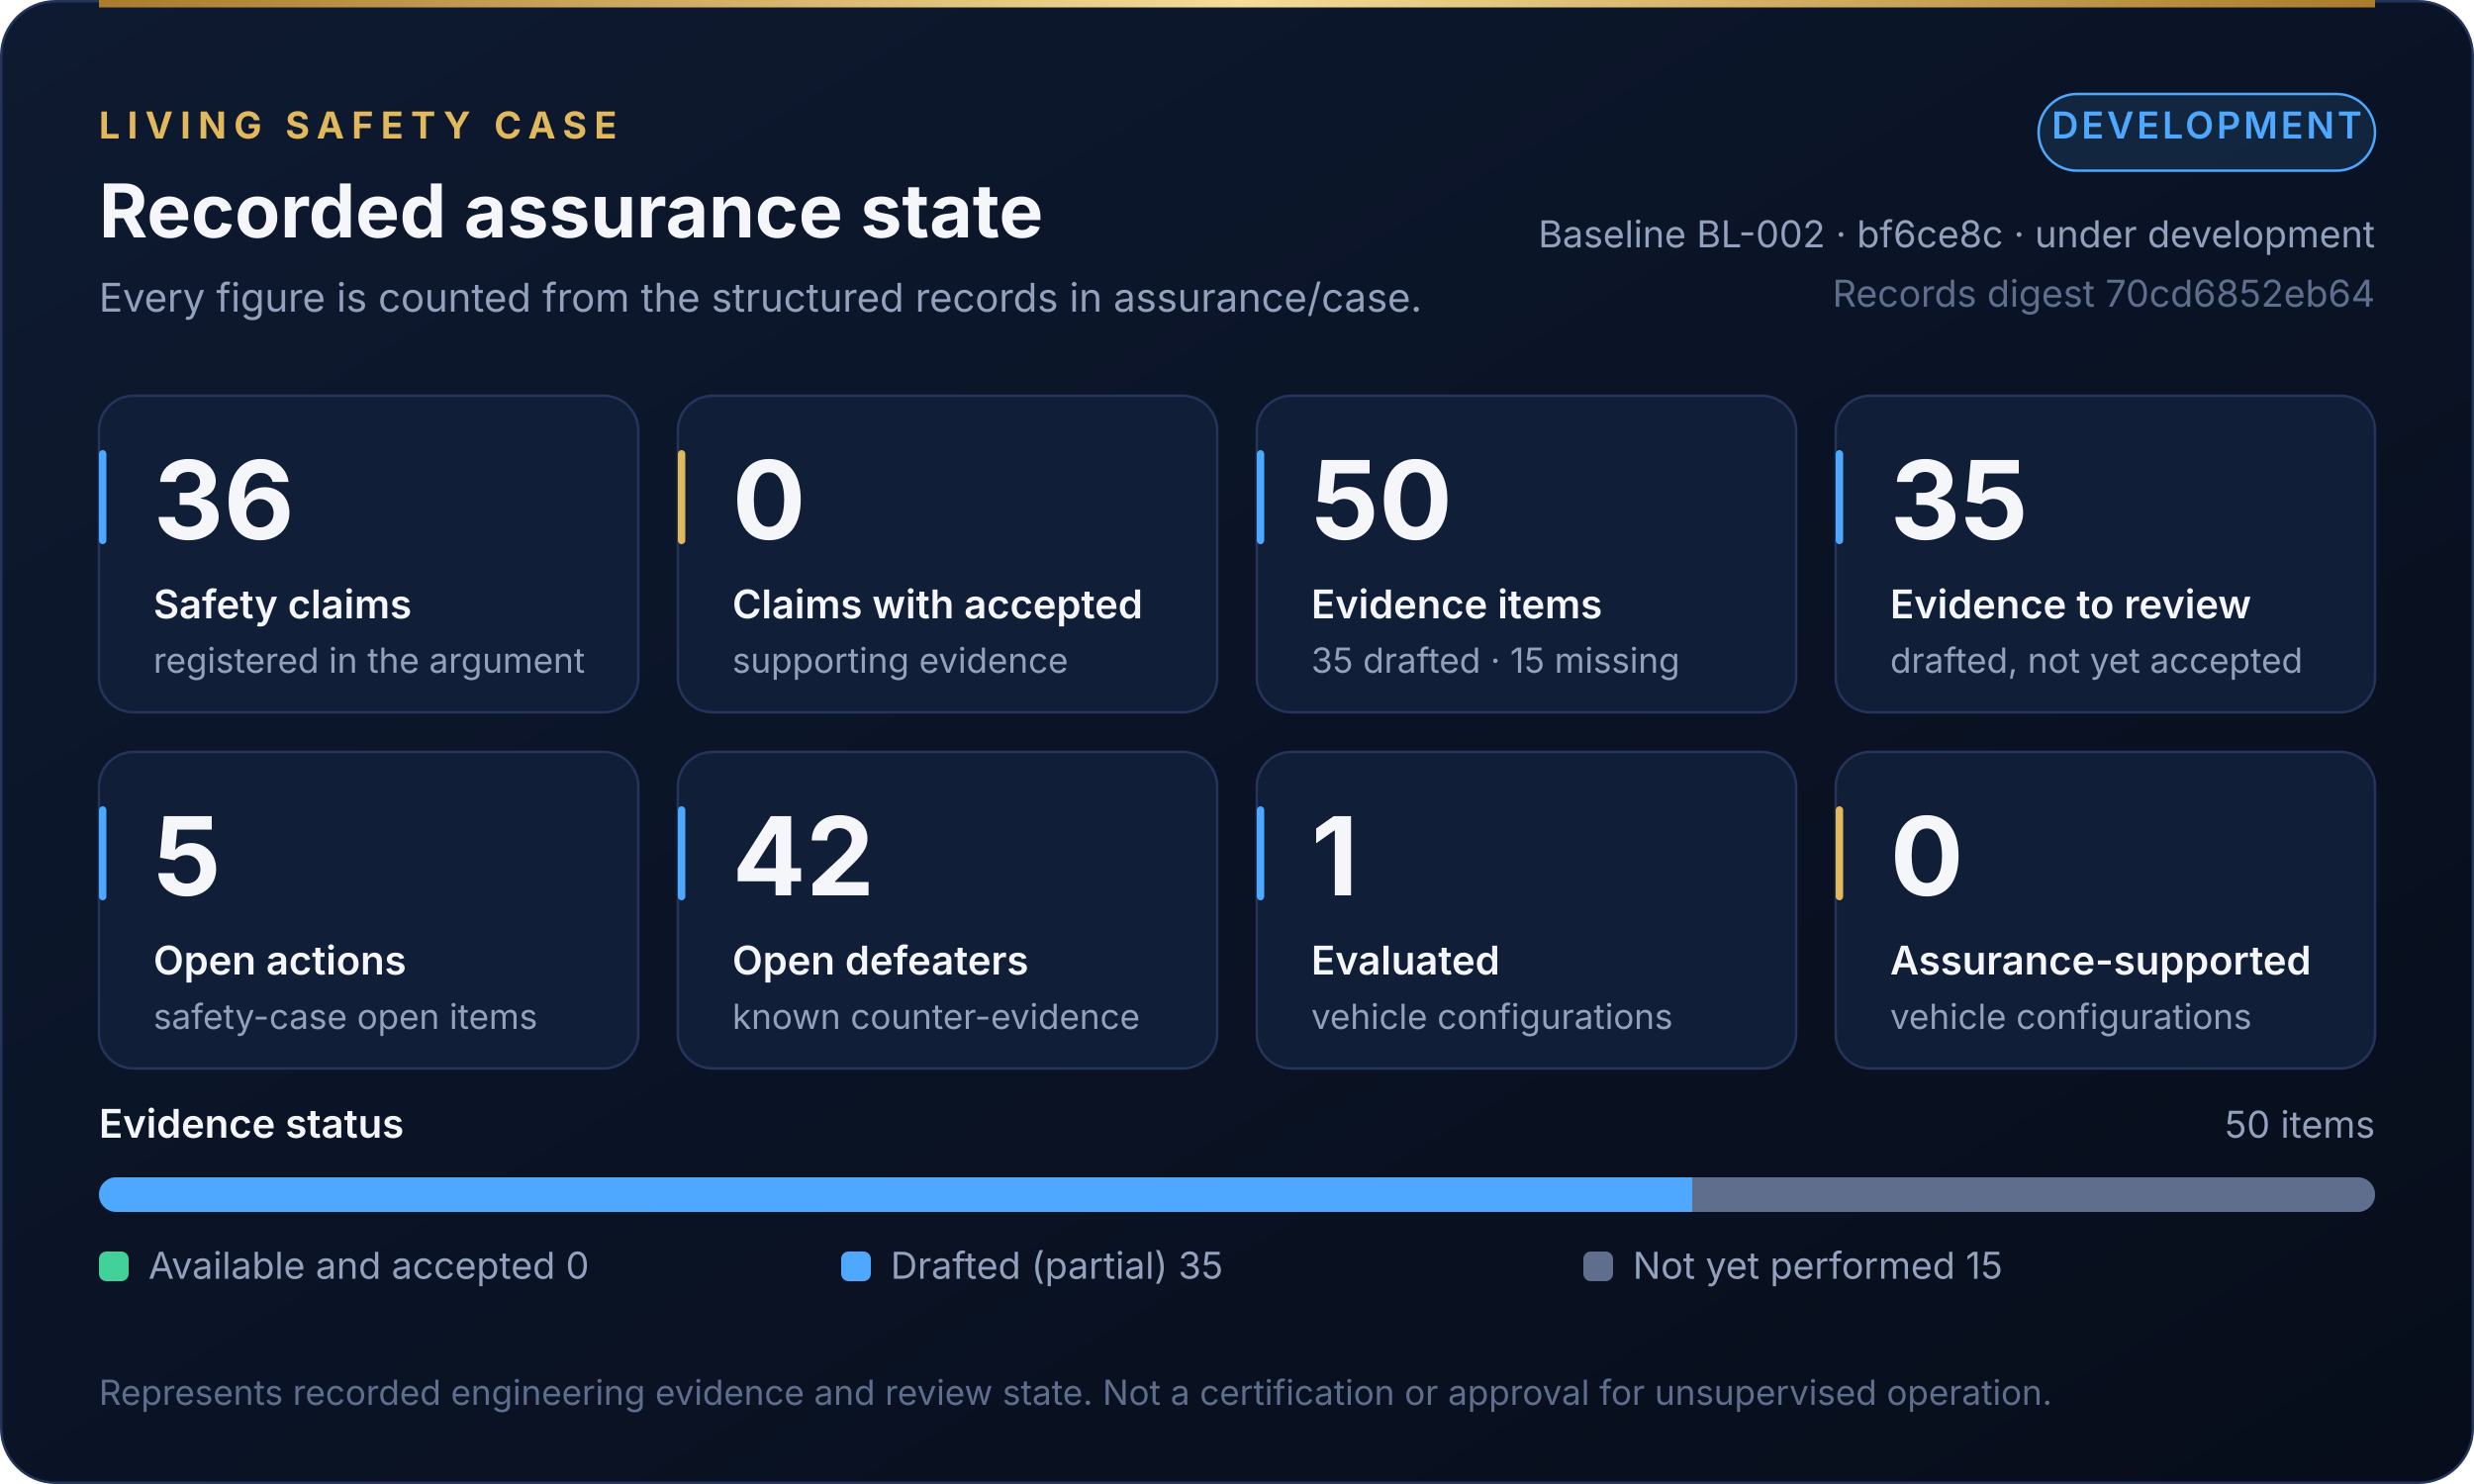
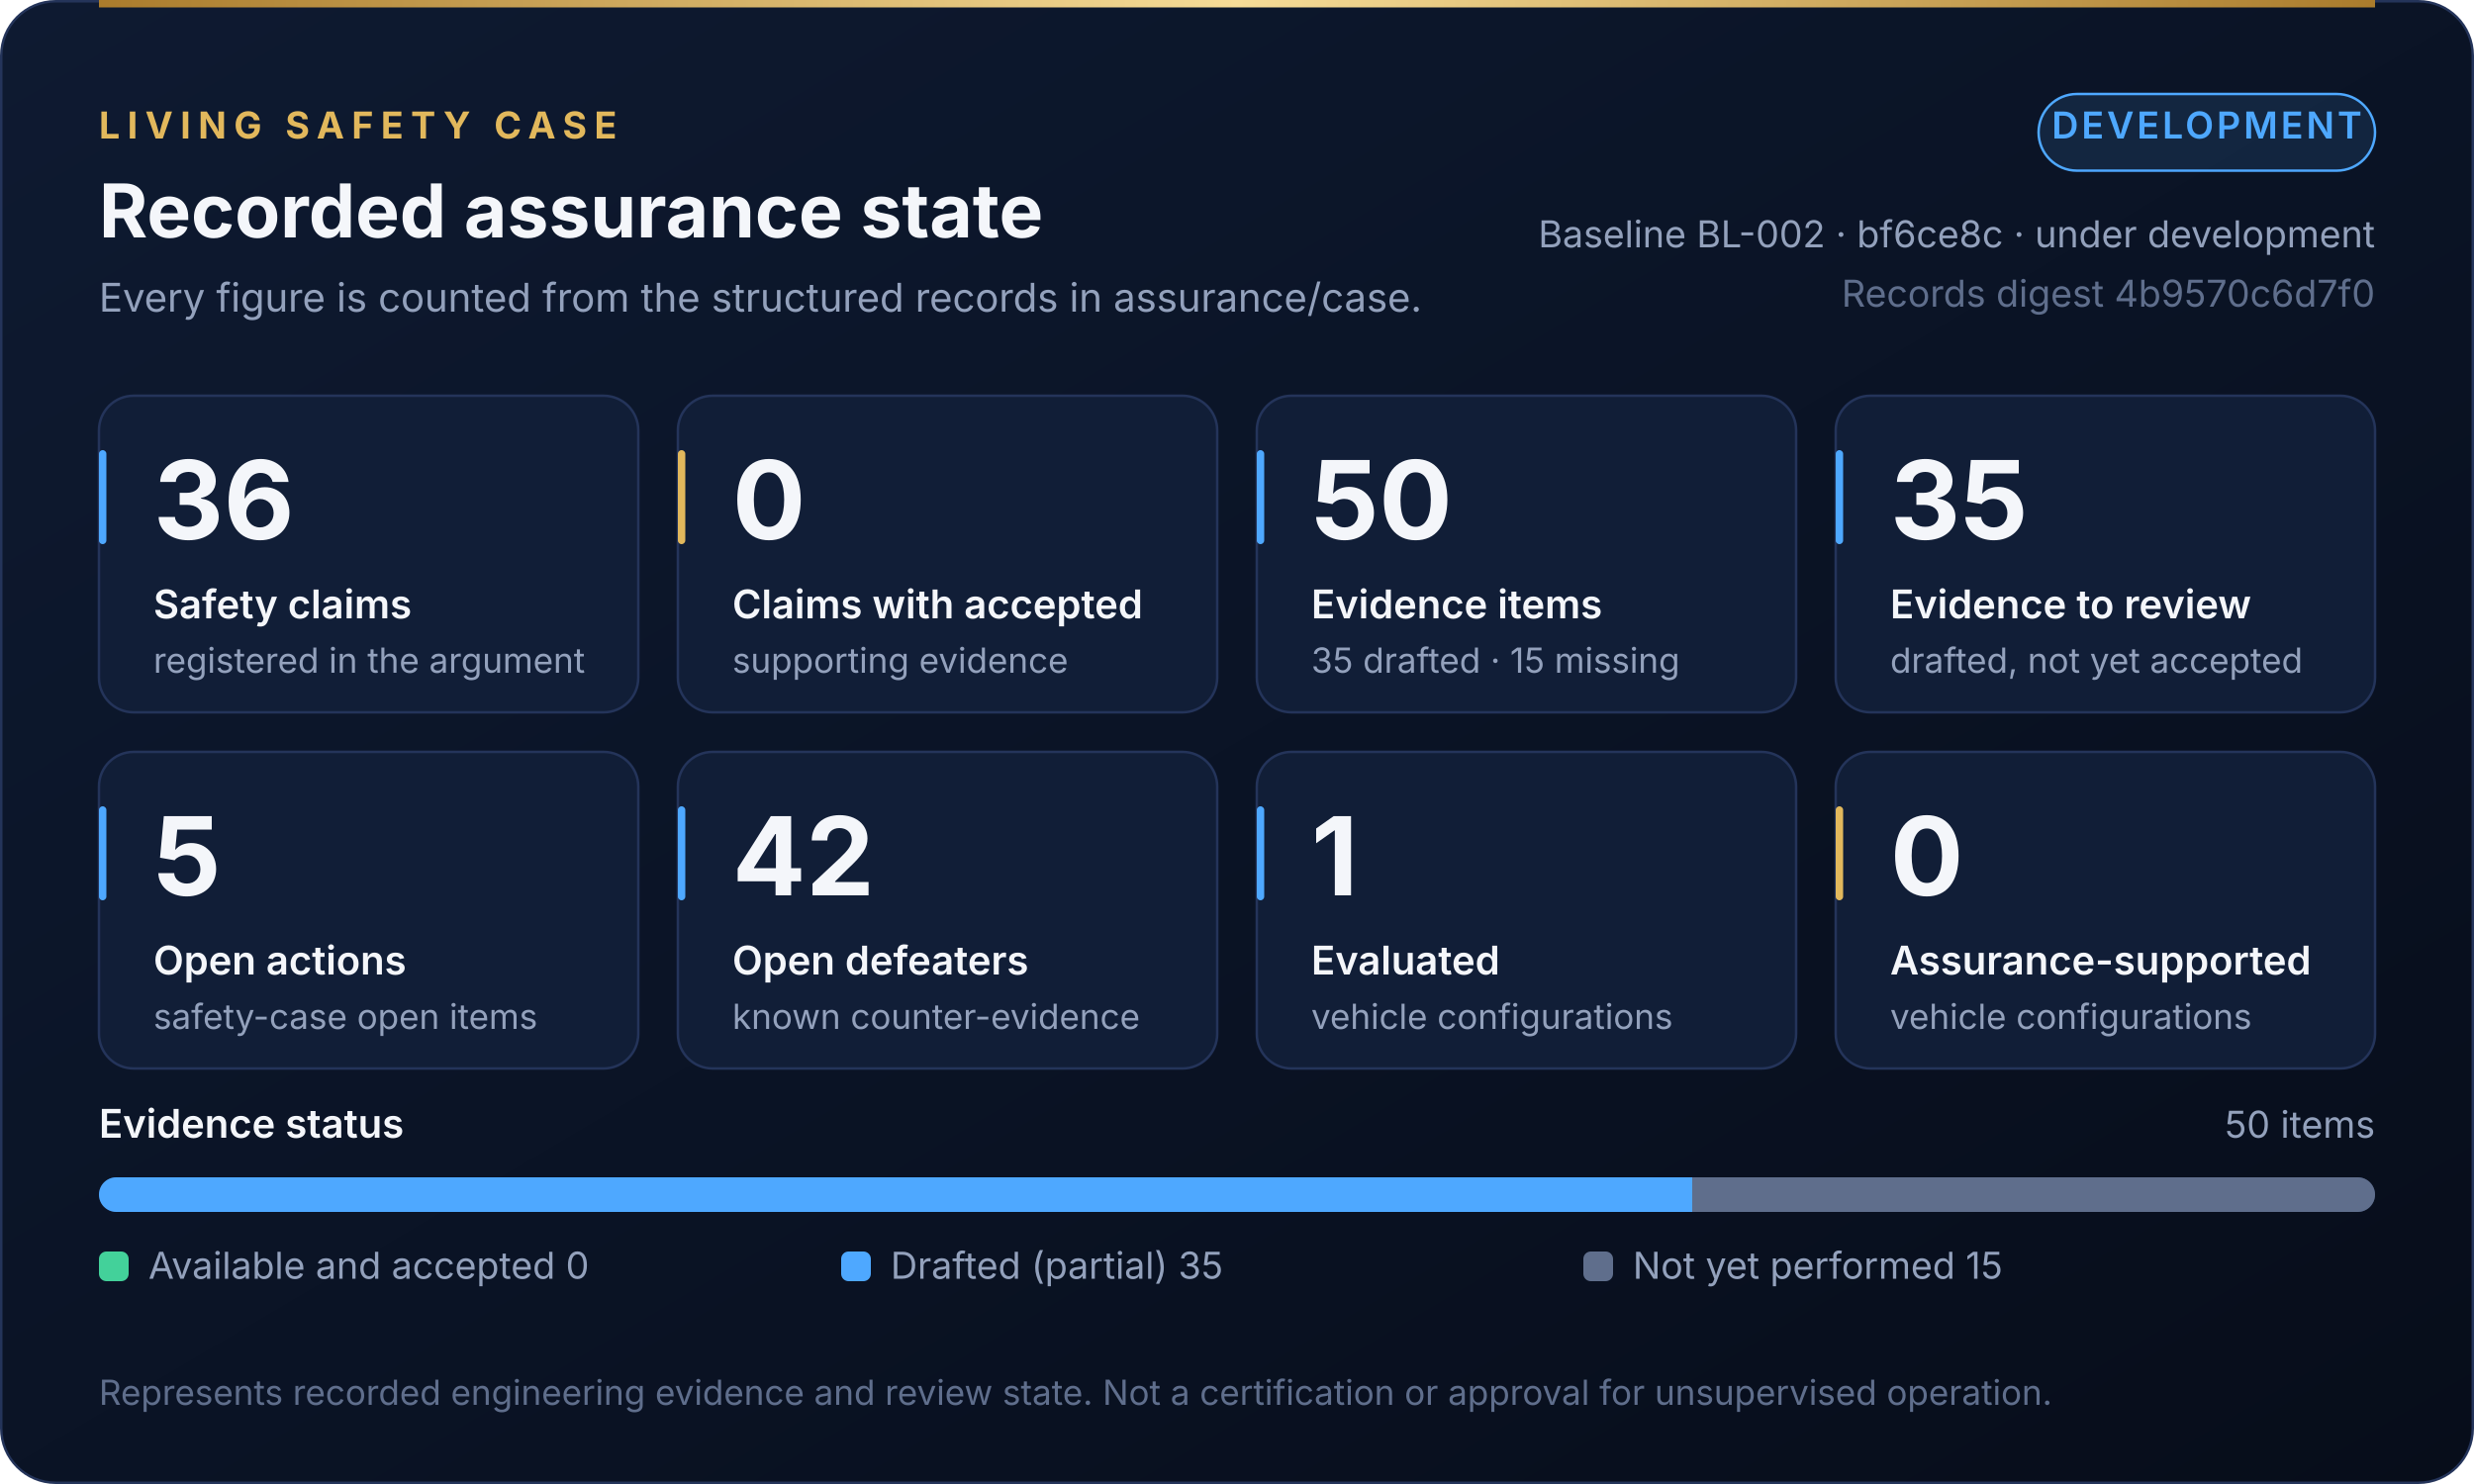
<svg xmlns="http://www.w3.org/2000/svg" width="1000" height="600" viewBox="0 0 1000 600" role="img" aria-labelledby="dash-t dash-d">
  <defs>
    <linearGradient id="dash-bg" x1="0" y1="0" x2="1" y2="1">
      <stop offset="0" stop-color="#0E1A31" />
      <stop offset="1" stop-color="#070D1A" />
    </linearGradient>
    <linearGradient id="dash-gold" x1="0" y1="0" x2="1" y2="0">
      <stop offset="0" stop-color="#A97A2A" />
      <stop offset="0.5" stop-color="#F6DC97" />
      <stop offset="1" stop-color="#A97A2A" />
    </linearGradient>
  </defs>
  <rect x="0.5" y="0.5" width="999" height="599" rx="22" fill="url(#dash-bg)" stroke="#24345A" />
  <rect x="40" y="0" width="920" height="3" fill="url(#dash-gold)" />
  <g font-family="Inter, 'Segoe UI', 'Helvetica Neue', Helvetica, Arial, sans-serif">
    <text x="40" y="56" font-size="15" font-weight="700" fill="#E2B85C" text-anchor="start" letter-spacing="3">LIVING SAFETY CASE</text>
    <text x="40" y="96" font-size="30" font-weight="700" fill="#F4F6FA" text-anchor="start">Recorded assurance state</text>
    <text x="40" y="126" font-size="16" font-weight="400" fill="#93A1BC" text-anchor="start">Every figure is counted from the structured records in assurance/case.</text>
    <rect x="824" y="38" width="136" height="31" rx="15.5" fill="#4EA8FF" fill-opacity="0.12" stroke="#4EA8FF" />
    <text x="892.0" y="56" font-size="15" font-weight="600" fill="#4EA8FF" text-anchor="middle" letter-spacing="1.2">DEVELOPMENT</text>
    <text x="960" y="100" font-size="15" font-weight="400" fill="#93A1BC" text-anchor="end">Baseline BL-002 · bf6ce8c · under development</text>
-     <text x="960" y="124" font-size="15" font-weight="400" fill="#5F6E8C" text-anchor="end">Records digest 70cd6852eb64</text>
+     <text x="960" y="124" font-size="15" font-weight="400" fill="#5F6E8C" text-anchor="end">Records digest 4b9570c6d7f0</text>
    <rect x="40" y="160" width="218" height="128" rx="14" fill="#111E37" stroke="#24345A" />
    <rect x="40" y="182" width="3" height="38" rx="1.5" fill="#4EA8FF" />
    <text x="62" y="218" font-size="44" font-weight="700" fill="#F4F6FA" text-anchor="start">36</text>
    <text x="62" y="250" font-size="16" font-weight="600" fill="#F4F6FA" text-anchor="start">Safety claims</text>
    <text x="62" y="272" font-size="14" font-weight="400" fill="#93A1BC" text-anchor="start">registered in the argument</text>
    <rect x="274" y="160" width="218" height="128" rx="14" fill="#111E37" stroke="#24345A" />
    <rect x="274" y="182" width="3" height="38" rx="1.5" fill="#E2B85C" />
    <text x="296" y="218" font-size="44" font-weight="700" fill="#F4F6FA" text-anchor="start">0</text>
    <text x="296" y="250" font-size="16" font-weight="600" fill="#F4F6FA" text-anchor="start">Claims with accepted</text>
    <text x="296" y="272" font-size="14" font-weight="400" fill="#93A1BC" text-anchor="start">supporting evidence</text>
    <rect x="508" y="160" width="218" height="128" rx="14" fill="#111E37" stroke="#24345A" />
    <rect x="508" y="182" width="3" height="38" rx="1.5" fill="#4EA8FF" />
    <text x="530" y="218" font-size="44" font-weight="700" fill="#F4F6FA" text-anchor="start">50</text>
    <text x="530" y="250" font-size="16" font-weight="600" fill="#F4F6FA" text-anchor="start">Evidence items</text>
    <text x="530" y="272" font-size="14" font-weight="400" fill="#93A1BC" text-anchor="start">35 drafted · 15 missing</text>
    <rect x="742" y="160" width="218" height="128" rx="14" fill="#111E37" stroke="#24345A" />
    <rect x="742" y="182" width="3" height="38" rx="1.5" fill="#4EA8FF" />
    <text x="764" y="218" font-size="44" font-weight="700" fill="#F4F6FA" text-anchor="start">35</text>
    <text x="764" y="250" font-size="16" font-weight="600" fill="#F4F6FA" text-anchor="start">Evidence to review</text>
    <text x="764" y="272" font-size="14" font-weight="400" fill="#93A1BC" text-anchor="start">drafted, not yet accepted</text>
    <rect x="40" y="304" width="218" height="128" rx="14" fill="#111E37" stroke="#24345A" />
    <rect x="40" y="326" width="3" height="38" rx="1.5" fill="#4EA8FF" />
    <text x="62" y="362" font-size="44" font-weight="700" fill="#F4F6FA" text-anchor="start">5</text>
    <text x="62" y="394" font-size="16" font-weight="600" fill="#F4F6FA" text-anchor="start">Open actions</text>
    <text x="62" y="416" font-size="14" font-weight="400" fill="#93A1BC" text-anchor="start">safety-case open items</text>
    <rect x="274" y="304" width="218" height="128" rx="14" fill="#111E37" stroke="#24345A" />
    <rect x="274" y="326" width="3" height="38" rx="1.5" fill="#4EA8FF" />
    <text x="296" y="362" font-size="44" font-weight="700" fill="#F4F6FA" text-anchor="start">42</text>
    <text x="296" y="394" font-size="16" font-weight="600" fill="#F4F6FA" text-anchor="start">Open defeaters</text>
    <text x="296" y="416" font-size="14" font-weight="400" fill="#93A1BC" text-anchor="start">known counter-evidence</text>
    <rect x="508" y="304" width="218" height="128" rx="14" fill="#111E37" stroke="#24345A" />
    <rect x="508" y="326" width="3" height="38" rx="1.5" fill="#4EA8FF" />
    <text x="530" y="362" font-size="44" font-weight="700" fill="#F4F6FA" text-anchor="start">1</text>
    <text x="530" y="394" font-size="16" font-weight="600" fill="#F4F6FA" text-anchor="start">Evaluated</text>
    <text x="530" y="416" font-size="14" font-weight="400" fill="#93A1BC" text-anchor="start">vehicle configurations</text>
    <rect x="742" y="304" width="218" height="128" rx="14" fill="#111E37" stroke="#24345A" />
    <rect x="742" y="326" width="3" height="38" rx="1.5" fill="#E2B85C" />
    <text x="764" y="362" font-size="44" font-weight="700" fill="#F4F6FA" text-anchor="start">0</text>
    <text x="764" y="394" font-size="16" font-weight="600" fill="#F4F6FA" text-anchor="start">Assurance-supported</text>
    <text x="764" y="416" font-size="14" font-weight="400" fill="#93A1BC" text-anchor="start">vehicle configurations</text>
    <text x="40" y="460" font-size="16" font-weight="600" fill="#F4F6FA" text-anchor="start">Evidence status</text>
    <text x="960" y="460" font-size="15" font-weight="400" fill="#93A1BC" text-anchor="end">50 items</text>
    <defs>
      <clipPath id="bar40476">
        <rect x="40" y="476" width="920" height="14" rx="7.0" />
      </clipPath>
    </defs>
    <g clip-path="url(#bar40476)">
      <rect x="40" y="476" width="920" height="14" rx="7.0" fill="#070D1A" stroke="#24345A" />
      <rect x="40.0" y="476" width="644.0" height="14" fill="#4EA8FF" />
      <rect x="684.0" y="476" width="276.0" height="14" fill="#5F6E8C" />
    </g>
    <rect x="40" y="506" width="12" height="12" rx="3" fill="#43D19A" />
    <text x="60" y="517" font-size="15" font-weight="400" fill="#93A1BC" text-anchor="start">Available and accepted  0</text>
    <rect x="340" y="506" width="12" height="12" rx="3" fill="#4EA8FF" />
    <text x="360" y="517" font-size="15" font-weight="400" fill="#93A1BC" text-anchor="start">Drafted (partial)  35</text>
    <rect x="640" y="506" width="12" height="12" rx="3" fill="#5F6E8C" />
    <text x="660" y="517" font-size="15" font-weight="400" fill="#93A1BC" text-anchor="start">Not yet performed  15</text>
    <text x="40" y="568" font-size="14" font-weight="400" fill="#5F6E8C" text-anchor="start">Represents recorded engineering evidence and review state. Not a certification or approval for unsupervised operation.</text>
  </g>
</svg>
